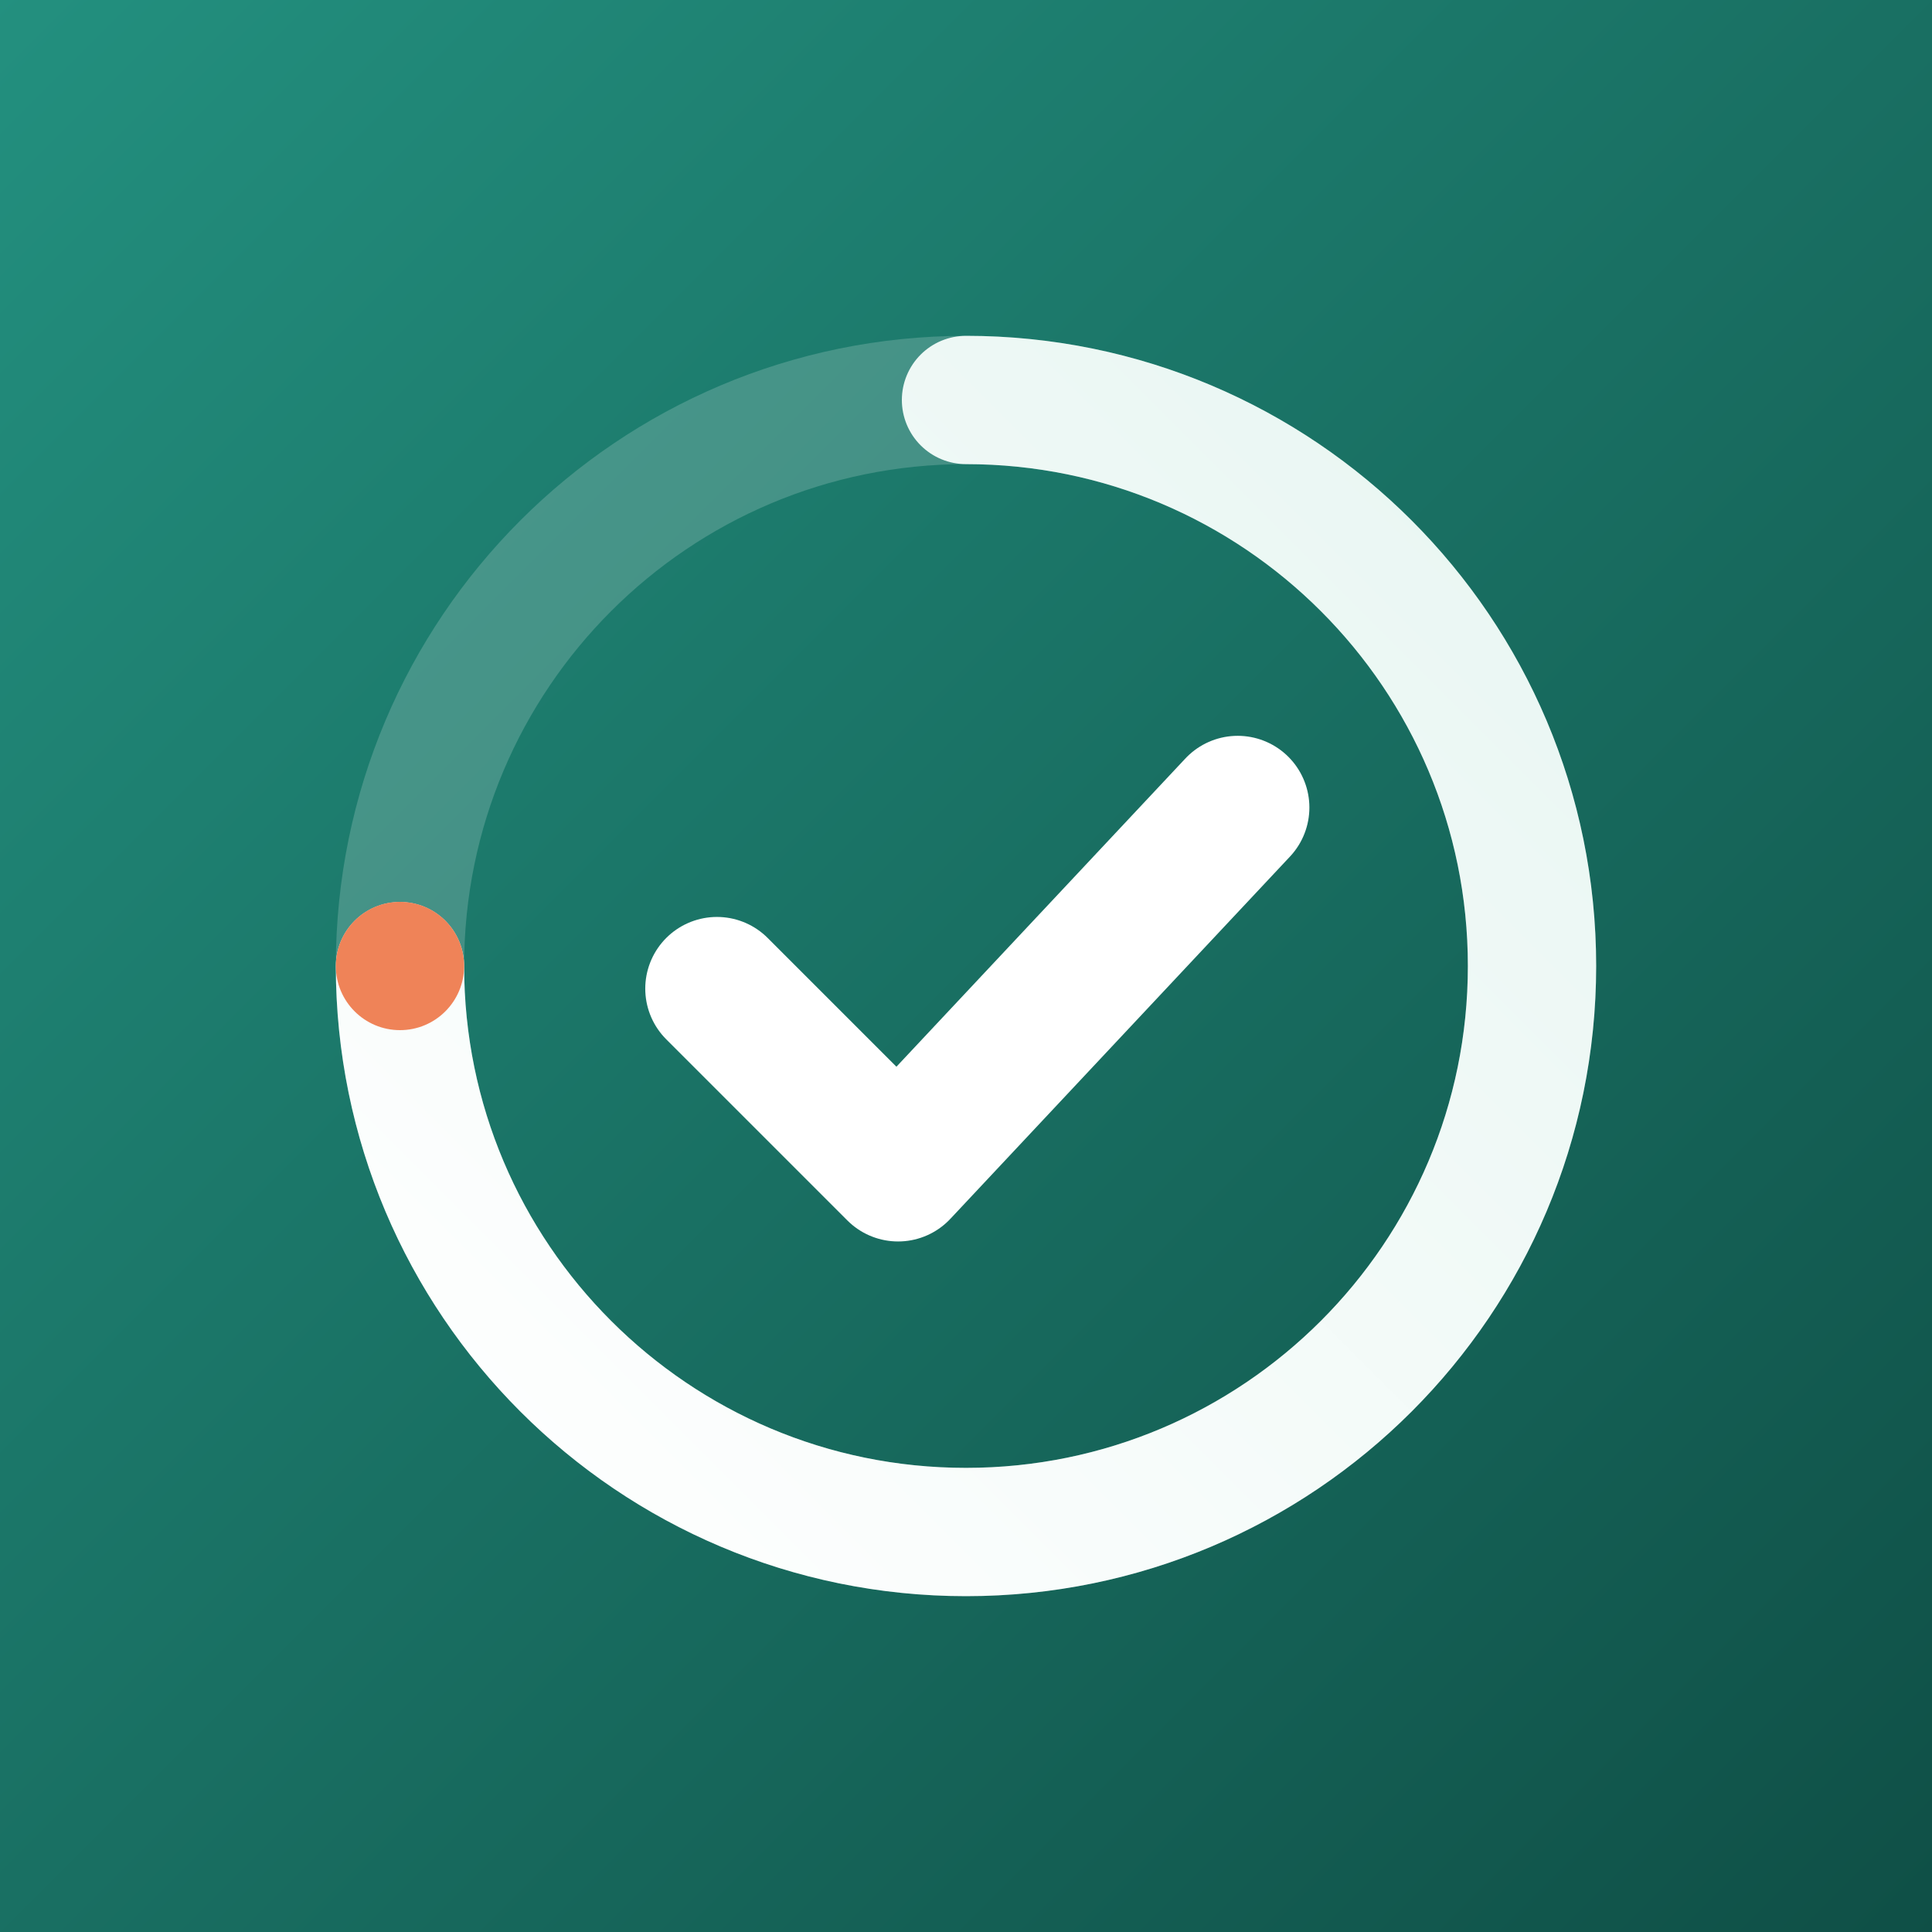
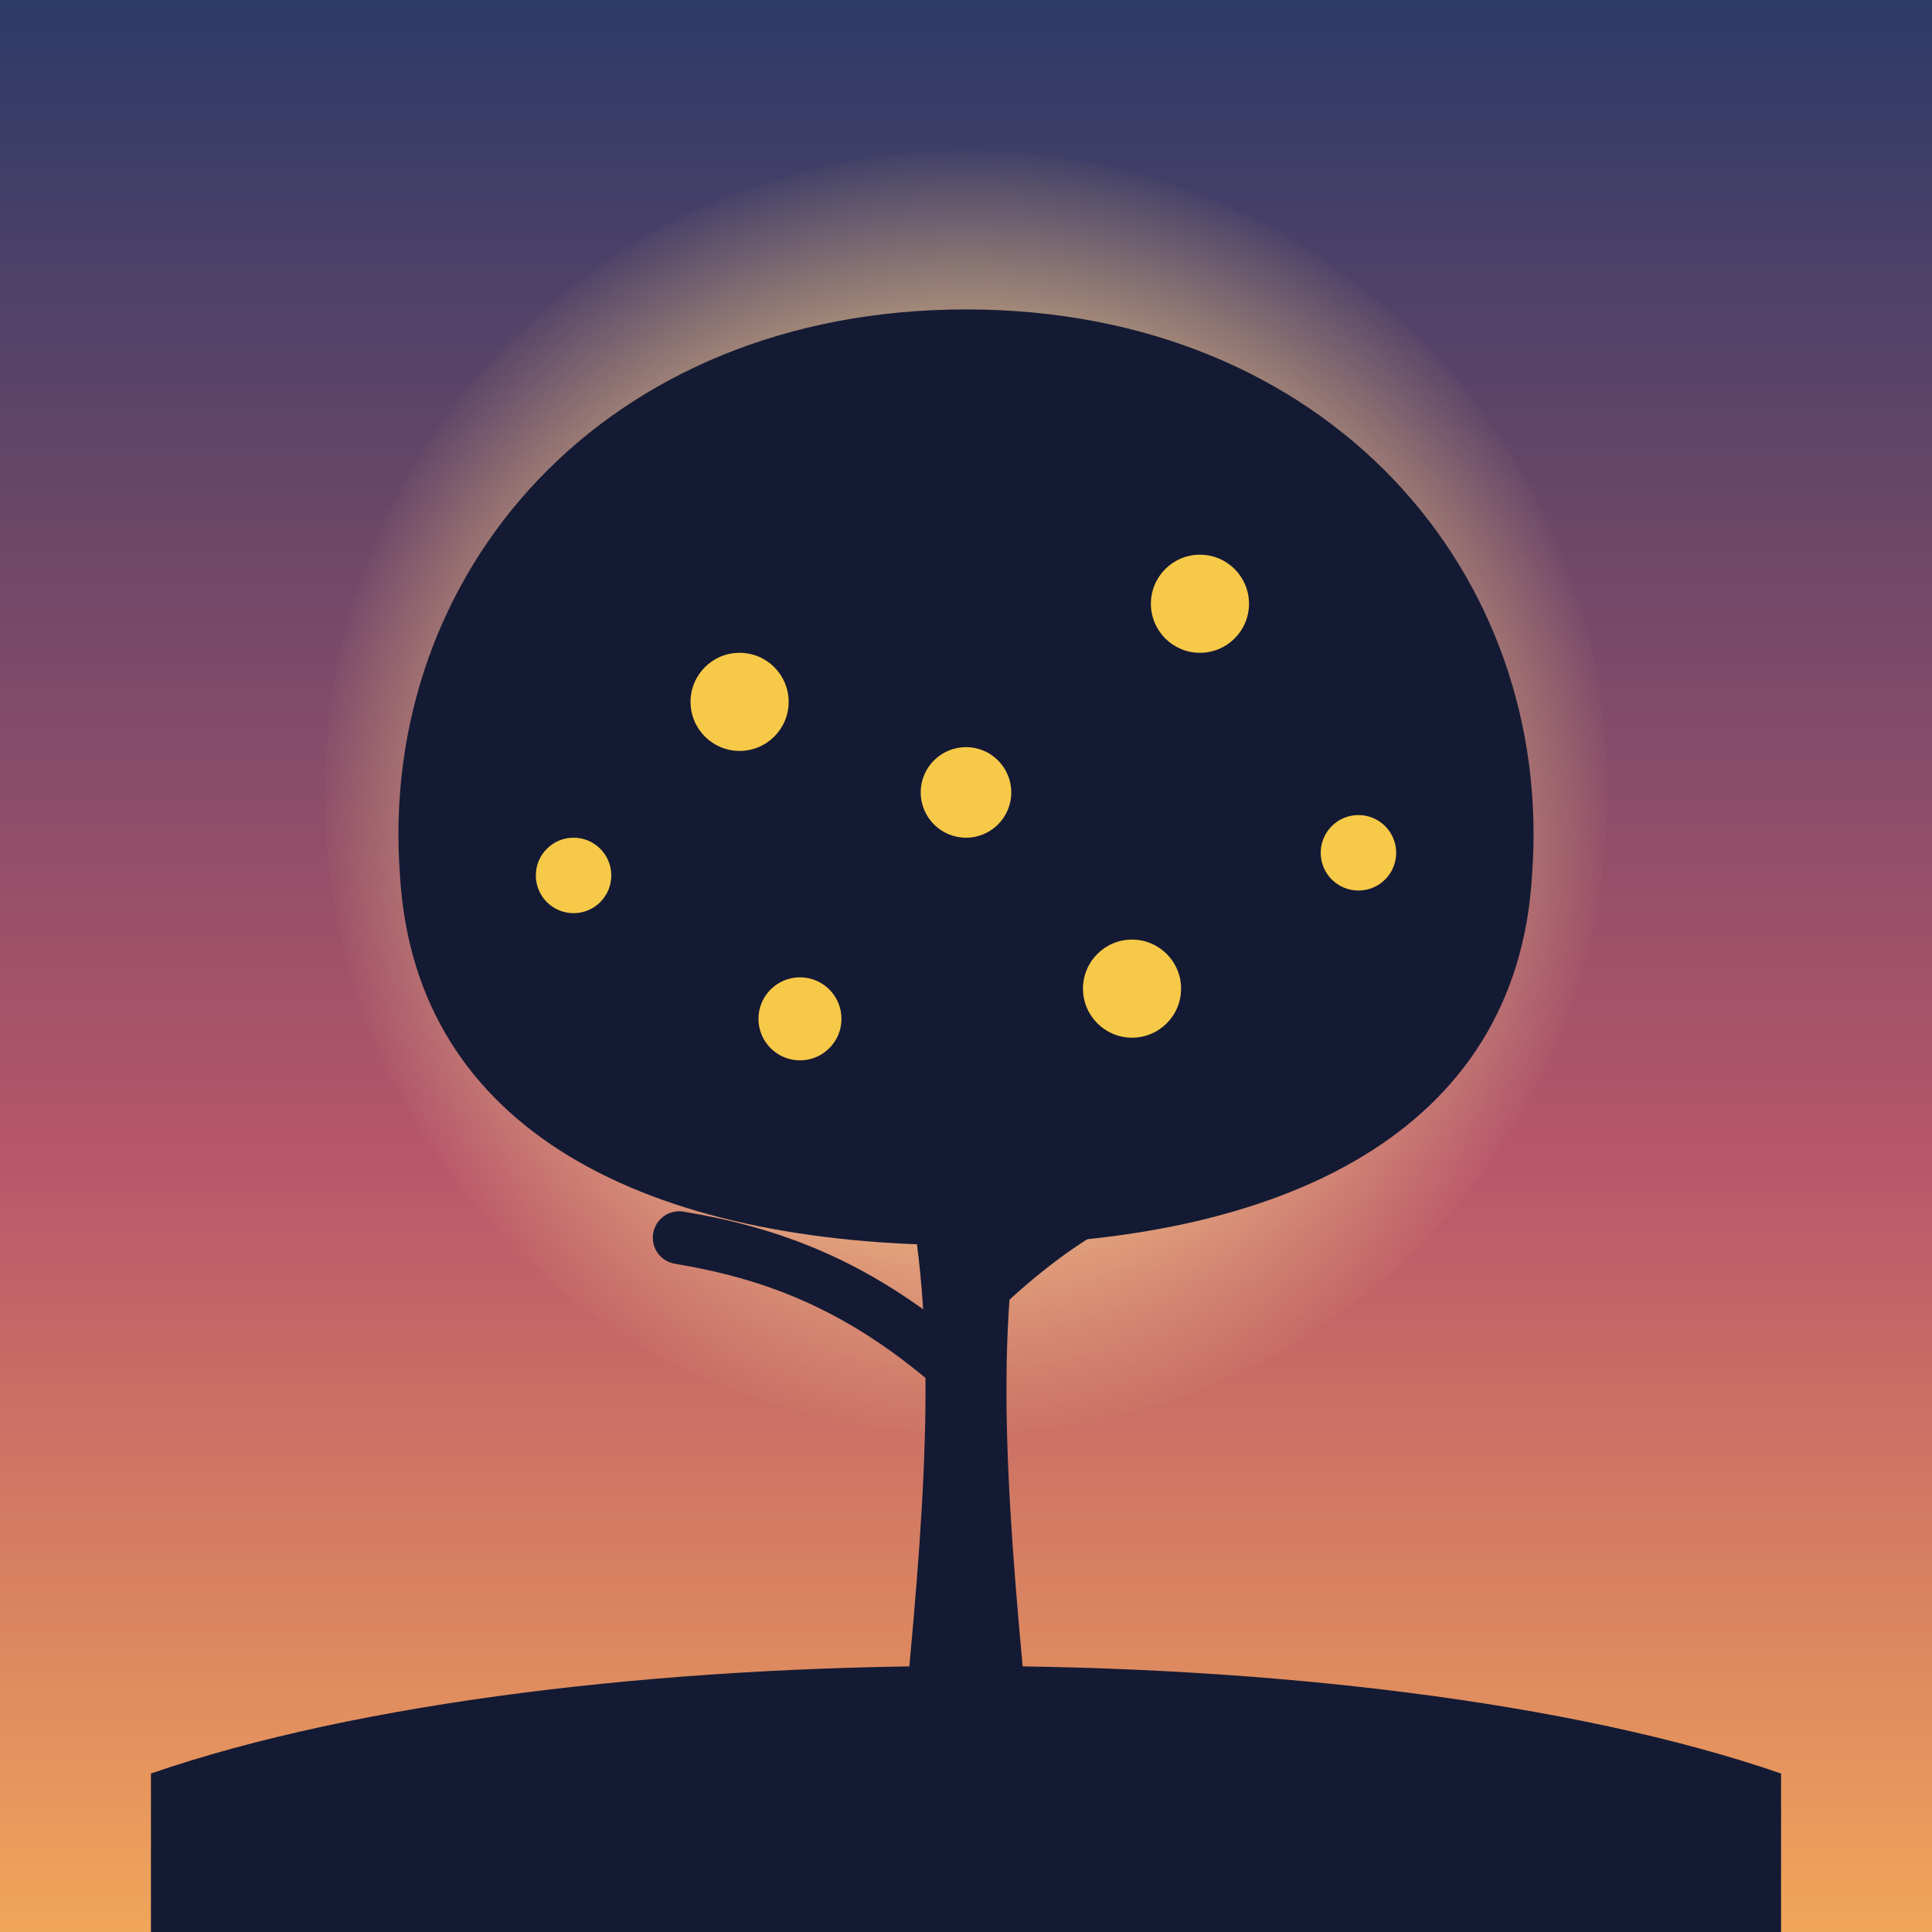
<svg xmlns="http://www.w3.org/2000/svg" viewBox="0 0 512 512" width="512" height="512">
  <defs>
-     <linearGradient id="bg" x1="0" y1="0" x2="1" y2="1">
-       <stop offset="0" stop-color="#23907f" />
-       <stop offset="1" stop-color="#0f4f46" />
+     <linearGradient id="t3bg" x1="0" y1="0" x2="0" y2="1">
+       <stop offset="0" stop-color="#2b3a67" />
+       <stop offset=".6" stop-color="#b8566a" />
+       <stop offset="1" stop-color="#f2a65a" />
    </linearGradient>
-     <linearGradient id="arc" x1="0" y1="0" x2="1" y2="1">
-       <stop offset="0" stop-color="#ffffff" />
-       <stop offset="1" stop-color="#e8f6f2" />
-     </linearGradient>
+     <radialGradient id="t3sun" cx=".5" cy=".5" r=".5">
+       <stop offset="0" stop-color="#fff3d6" />
+       <stop offset=".7" stop-color="#ffd98a" />
+       <stop offset="1" stop-color="#ffd98a" stop-opacity="0" />
+     </radialGradient>
  </defs>
-   <rect width="512" height="512" fill="url(#bg)" />
-   <circle cx="256" cy="256" r="150" fill="none" stroke="#ffffff" stroke-opacity="0.18" stroke-width="34" />
-   <circle cx="256" cy="256" r="150" fill="none" stroke="url(#arc)" stroke-width="34" stroke-linecap="round" stroke-dasharray="706.9 942.5" transform="rotate(-90 256 256)" />
-   <circle cx="106" cy="256" r="17" fill="#ef8358" />
-   <path d="M190 262 L238 310 L328 214" fill="none" stroke="#ffffff" stroke-width="38" stroke-linecap="round" stroke-linejoin="round" />
+   <rect width="512" height="512" fill="url(#t3bg)" />
+   <circle cx="256" cy="210" r="170" fill="url(#t3sun)" opacity=".55" />
+   <path d="M40 470 C150 432 362 432 472 470 L472 512 L40 512 Z" fill="#141a33" />
+   <path d="M240 452 C246 390 248 350 240 312 L272 312 C264 350 266 390 272 452 Z" fill="#141a33" />
+   <path d="M250 360 C226 340 204 332 180 328 M262 340 C288 316 310 308 336 304" stroke="#141a33" stroke-width="14" fill="none" stroke-linecap="round" />
+   <path d="M256 82 C352 82 412 152 406 232 C402 300 340 330 256 330 C172 330 110 300 106 232 C100 152 160 82 256 82 Z" fill="#141a33" />
+   <circle cx="196" cy="186" r="13" fill="#f7c948" />
+   <circle cx="318" cy="160" r="13" fill="#f7c948" />
+   <circle cx="300" cy="262" r="13" fill="#f7c948" />
+   <circle cx="212" cy="270" r="11" fill="#f7c948" />
+   <circle cx="256" cy="210" r="12" fill="#f7c948" />
+   <circle cx="360" cy="226" r="10" fill="#f7c948" />
+   <circle cx="152" cy="232" r="10" fill="#f7c948" />
</svg>
